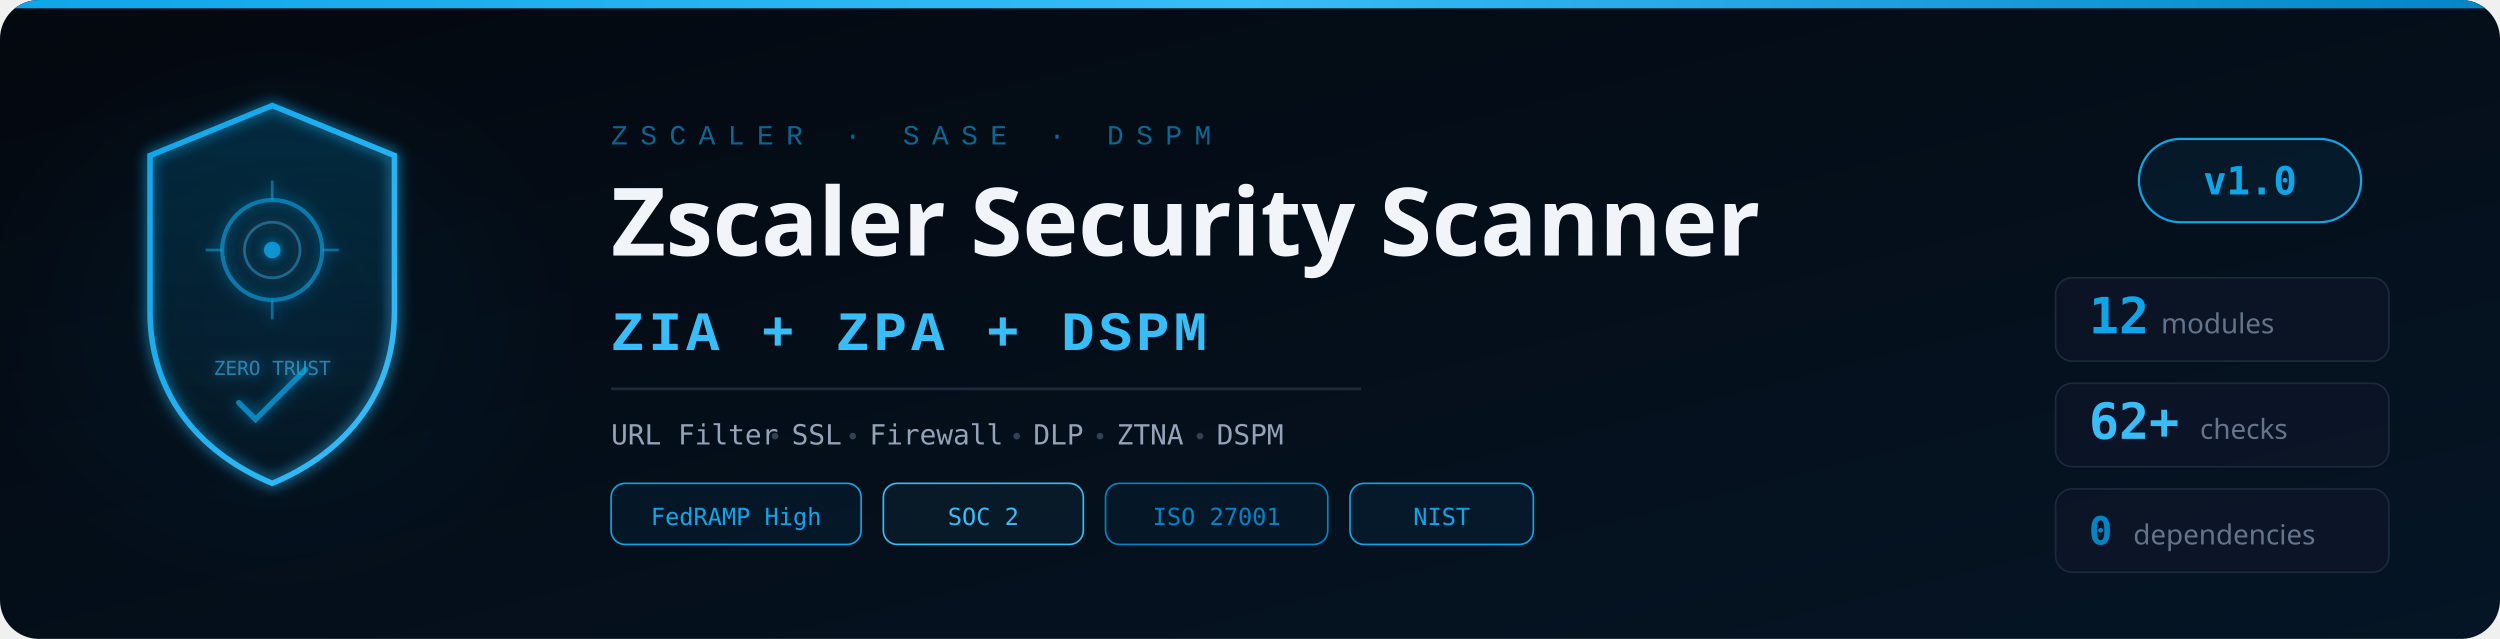
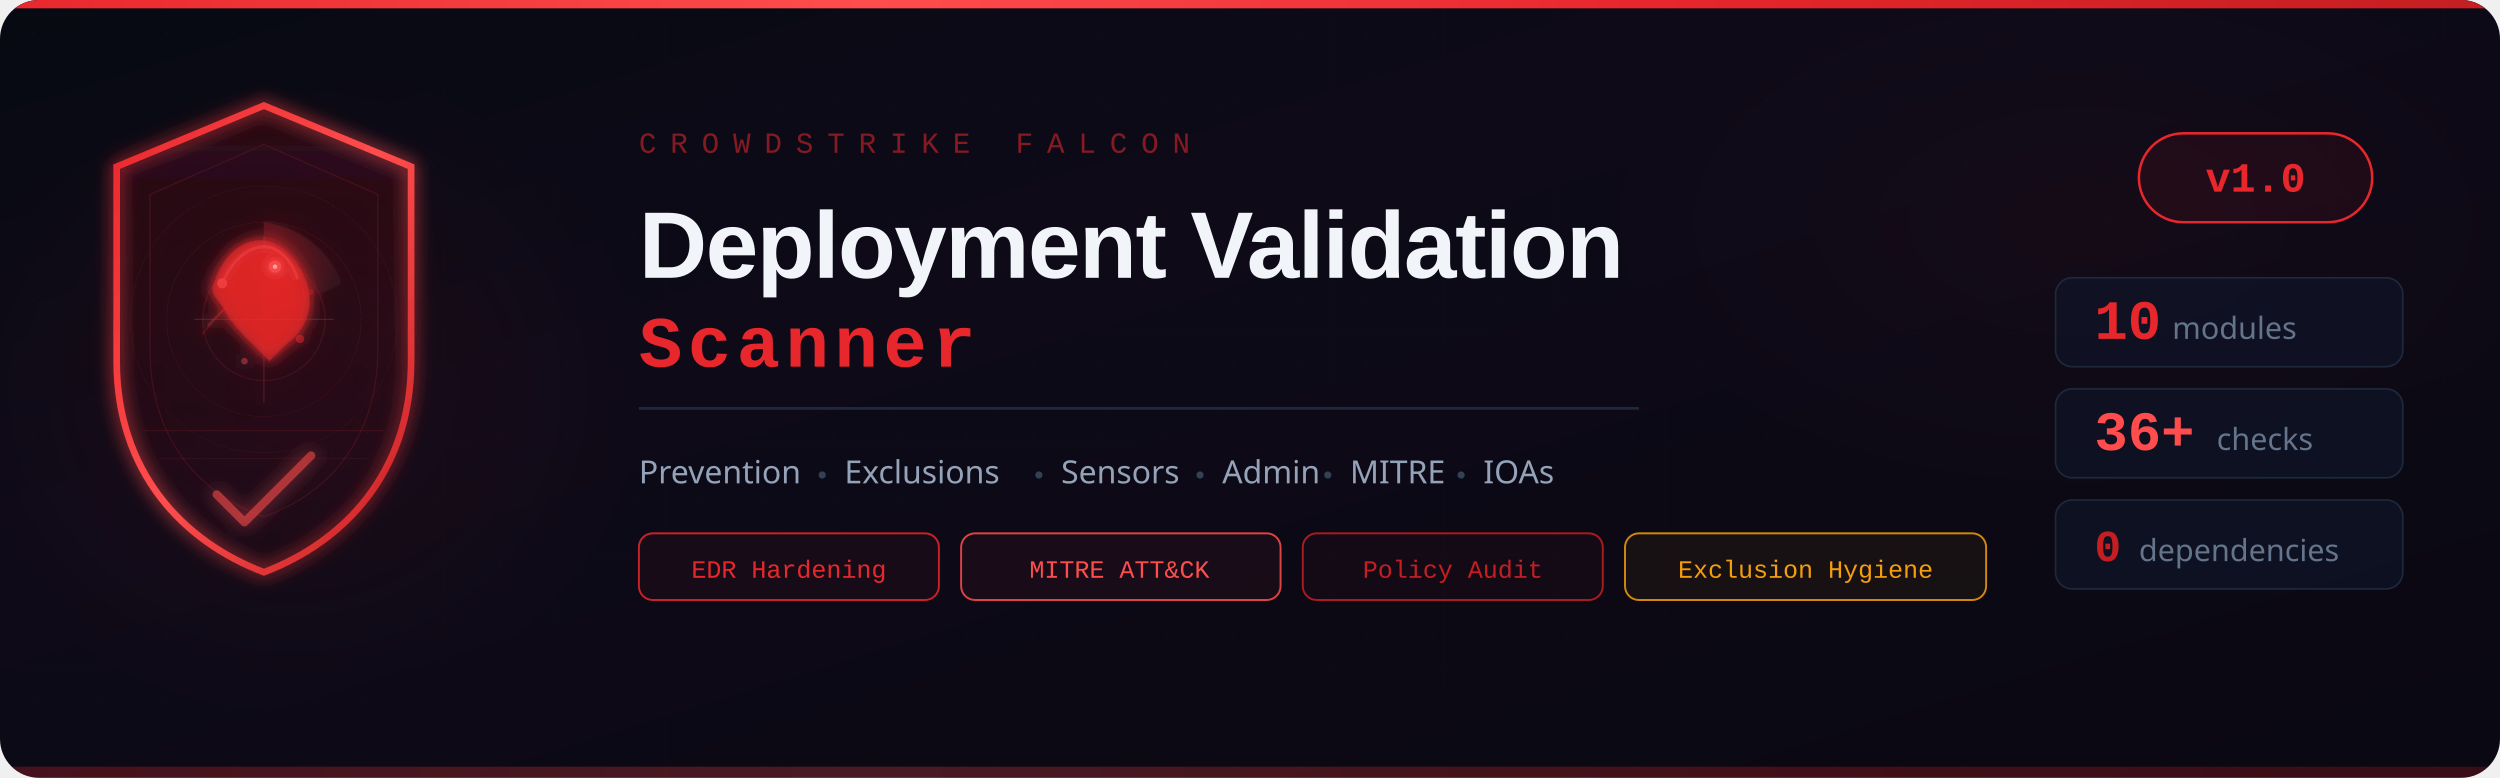
- <svg xmlns="http://www.w3.org/2000/svg" viewBox="0 0 900 230">
+ <svg xmlns="http://www.w3.org/2000/svg" viewBox="0 0 900 280">
  <defs>
    <linearGradient id="bg" x1="0%" y1="0%" x2="100%" y2="100%">
-       <stop offset="0%" style="stop-color:#04080f" />
-       <stop offset="100%" style="stop-color:#051525" />
+       <stop offset="0%" style="stop-color:#070a12" />
+       <stop offset="35%" style="stop-color:#0e0a18" />
+       <stop offset="100%" style="stop-color:#0a0812" />
    </linearGradient>
    <linearGradient id="topBar" x1="0%" y1="0%" x2="100%" y2="0%">
-       <stop offset="0%" style="stop-color:#0ea5e9" />
-       <stop offset="50%" style="stop-color:#38bdf8" />
-       <stop offset="100%" style="stop-color:#0284c7" />
+       <stop offset="0%" style="stop-color:#e8272c" />
+       <stop offset="35%" style="stop-color:#ff4d4d" />
+       <stop offset="65%" style="stop-color:#e8272c" />
+       <stop offset="100%" style="stop-color:#c41e22" />
    </linearGradient>
-     <linearGradient id="sg" x1="0%" y1="0%" x2="100%" y2="100%">
-       <stop offset="0%" style="stop-color:#0ea5e9" />
-       <stop offset="100%" style="stop-color:#38bdf8" />
+     <linearGradient id="shieldStroke" x1="0%" y1="0%" x2="100%" y2="100%">
+       <stop offset="0%" style="stop-color:#e8272c" />
+       <stop offset="50%" style="stop-color:#ff4d4d" />
+       <stop offset="100%" style="stop-color:#c41e22" />
    </linearGradient>
-     <linearGradient id="sf" x1="50%" y1="0%" x2="50%" y2="100%">
-       <stop offset="0%" style="stop-color:#0ea5e9;stop-opacity:0.1" />
-       <stop offset="100%" style="stop-color:#0ea5e9;stop-opacity:0.01" />
+     <linearGradient id="shieldFill" x1="50%" y1="0%" x2="50%" y2="100%">
+       <stop offset="0%" style="stop-color:#e8272c;stop-opacity:0.07" />
+       <stop offset="100%" style="stop-color:#e8272c;stop-opacity:0.01" />
+     </linearGradient>
+     <linearGradient id="radarSweep" x1="0%" y1="0%" x2="100%" y2="100%">
+       <stop offset="0%" style="stop-color:#e8272c;stop-opacity:0.2" />
+       <stop offset="100%" style="stop-color:#e8272c;stop-opacity:0" />
    </linearGradient>
    <radialGradient id="glow" cx="50%" cy="50%" r="50%">
-       <stop offset="0%" style="stop-color:#0ea5e9;stop-opacity:0.06" />
-       <stop offset="100%" style="stop-color:#0ea5e9;stop-opacity:0" />
+       <stop offset="0%" style="stop-color:#e8272c;stop-opacity:0.06" />
+       <stop offset="100%" style="stop-color:#e8272c;stop-opacity:0" />
    </radialGradient>
-     <filter id="gl">
-       <feGaussianBlur stdDeviation="2.5" result="b" />
+     <radialGradient id="glow2" cx="50%" cy="50%" r="50%">
+       <stop offset="0%" style="stop-color:#ff4d4d;stop-opacity:0.03" />
+       <stop offset="100%" style="stop-color:#ff4d4d;stop-opacity:0" />
+     </radialGradient>
+     <pattern id="dots" x="0" y="0" width="24" height="24" patternUnits="userSpaceOnUse">
+       <circle cx="12" cy="12" r="0.4" fill="#e8272c" opacity="0.035" />
+     </pattern>
+     <pattern id="grid" x="0" y="0" width="40" height="40" patternUnits="userSpaceOnUse">
+       <line x1="0" y1="40" x2="40" y2="40" stroke="#e8272c" stroke-width="0.15" opacity="0.04" />
+       <line x1="40" y1="0" x2="40" y2="40" stroke="#e8272c" stroke-width="0.15" opacity="0.04" />
+     </pattern>
+     <filter id="softGlow">
+       <feGaussianBlur stdDeviation="3" result="b" />
+       <feMerge>
+         <feMergeNode in="b" />
+         <feMergeNode in="SourceGraphic" />
+       </feMerge>
+     </filter>
+     <filter id="innerGlow">
+       <feGaussianBlur stdDeviation="1.5" result="b" />
      <feMerge>
        <feMergeNode in="b" />
        <feMergeNode in="SourceGraphic" />
      </feMerge>
    </filter>
    <clipPath id="clip">
-       <rect width="900" height="230" rx="14" />
+       <rect width="900" height="280" rx="14" />
    </clipPath>
  </defs>
-   <rect width="900" height="230" rx="14" fill="url(#bg)" />
+   <rect width="900" height="280" rx="14" fill="url(#bg)" />
+   <rect width="900" height="280" rx="14" fill="url(#dots)" clip-path="url(#clip)" />
+   <rect width="900" height="280" rx="14" fill="url(#grid)" clip-path="url(#clip)" />
  <rect width="900" height="3" rx="1.5" fill="url(#topBar)" clip-path="url(#clip)" />
-   <ellipse cx="100" cy="115" rx="110" ry="100" fill="url(#glow)" />
-   <g transform="translate(42, 30)" filter="url(#gl)">
-     <path d="M56 8 L100 26 L100 82 C100 114 80 134 56 144 C32 134 12 114 12 82 L12 26 Z" fill="url(#sf)" stroke="url(#sg)" stroke-width="2" />
-     <circle cx="56" cy="60" r="18" fill="none" stroke="#0ea5e9" stroke-width="1.5" opacity="0.6" />
-     <circle cx="56" cy="60" r="10" fill="none" stroke="#38bdf8" stroke-width="1" opacity="0.4" />
-     <circle cx="56" cy="60" r="3" fill="#0ea5e9" opacity="0.8" />
-     <line x1="56" y1="42" x2="56" y2="35" stroke="#0ea5e9" stroke-width="1" opacity="0.5" />
-     <line x1="56" y1="78" x2="56" y2="85" stroke="#0ea5e9" stroke-width="1" opacity="0.5" />
-     <line x1="38" y1="60" x2="32" y2="60" stroke="#0ea5e9" stroke-width="1" opacity="0.5" />
-     <line x1="74" y1="60" x2="80" y2="60" stroke="#0ea5e9" stroke-width="1" opacity="0.5" />
-     <text x="56" y="105" font-family="monospace" font-size="7" fill="#38bdf8" text-anchor="middle" opacity="0.6">ZERO TRUST</text>
-     <path d="M44 115 L50 121 L68 103" fill="none" stroke="#0ea5e9" stroke-width="2" stroke-linecap="round" opacity="0.7" />
+   <ellipse cx="105" cy="140" rx="130" ry="120" fill="url(#glow)" />
+   <ellipse cx="750" cy="80" rx="180" ry="100" fill="url(#glow2)" />
+   <g transform="translate(30, 30)" filter="url(#softGlow)">
+     <path d="M65 8 L118 30 L118 100 C118 140 94 165 65 176 C36 165 12 140 12 100 L12 30 Z" fill="url(#shieldFill)" stroke="url(#shieldStroke)" stroke-width="2.4" />
+     <path d="M65 22 L106 40 L106 96 C106 128 88 148 65 156 C42 148 24 128 24 96 L24 40 Z" fill="none" stroke="#e8272c" stroke-width="0.4" opacity="0.15" />
+     <circle cx="65" cy="85" r="22" fill="none" stroke="#e8272c" stroke-width="0.5" opacity="0.12" />
+     <circle cx="65" cy="85" r="35" fill="none" stroke="#e8272c" stroke-width="0.3" opacity="0.08" />
+     <circle cx="65" cy="85" r="48" fill="none" stroke="#ff4d4d" stroke-width="0.2" opacity="0.05" />
+     <path d="M65 85 L65 50 A35 35 0 0 1 93 72 Z" fill="url(#radarSweep)" />
+     <line x1="40" y1="85" x2="90" y2="85" stroke="#ff4d4d" stroke-width="0.4" opacity="0.2" />
+     <line x1="65" y1="55" x2="65" y2="115" stroke="#ff4d4d" stroke-width="0.4" opacity="0.2" />
+     <g transform="translate(37, 52)" filter="url(#innerGlow)">
+       <path d="M10 20 C14 8 22 3 30 5 C36 7 42 14 44 22 C46 30 42 38 36 42 L30 48 L24 42 C20 38 16 34 14 30 C12 26 8 24 10 20 Z" fill="#e8272c" opacity="0.5" />
+       <path d="M14 18 C18 10 24 6 30 7 C34 8 38 12 40 18" fill="none" stroke="#ff4d4d" stroke-width="1" opacity="0.35" stroke-linecap="round" />
+       <circle cx="32" cy="14" r="2.2" fill="#ff4d4d" opacity="0.8" />
+       <circle cx="32" cy="14" r="0.8" fill="#fff" opacity="0.5" />
+       <path d="M15 28 L8 35" stroke="#e8272c" stroke-width="0.8" opacity="0.3" stroke-linecap="round" />
+       <path d="M13 30 L6 38" stroke="#c41e22" stroke-width="0.6" opacity="0.25" stroke-linecap="round" />
+     </g>
+     <circle cx="50" cy="72" r="1.8" fill="#ff4d4d" opacity="0.6" />
+     <circle cx="78" cy="92" r="1.5" fill="#e8272c" opacity="0.5" />
+     <circle cx="58" cy="100" r="1.2" fill="#ff4d4d" opacity="0.4" />
+     <circle cx="82" cy="75" r="1" fill="#c41e22" opacity="0.45" />
+     <line x1="22" y1="125" x2="108" y2="125" stroke="#e8272c" stroke-width="0.4" opacity="0.12" />
+     <line x1="28" y1="135" x2="102" y2="135" stroke="#ff4d4d" stroke-width="0.3" opacity="0.08" />
+     <path d="M48 148 L58 158 L82 134" fill="none" stroke="#ff4d4d" stroke-width="3" stroke-linecap="round" stroke-linejoin="round" opacity="0.55" />
  </g>
-   <text x="220" y="52" font-family="'Courier New', monospace" font-size="10" fill="#0ea5e9" letter-spacing="4.5" opacity="0.6">ZSCALER · SASE · DSPM</text>
-   <text x="220" y="92" font-family="'Segoe UI', 'Helvetica Neue', sans-serif" font-size="34" font-weight="700" fill="#f1f5f9">Zscaler Security Scanner</text>
-   <text x="220" y="126" font-family="'Courier New', monospace" font-size="20" fill="#38bdf8" font-weight="700" letter-spacing="1.5">ZIA + ZPA + DSPM</text>
-   <line x1="220" y1="140" x2="490" y2="140" stroke="#1e293b" stroke-width="1" />
-   <text x="220" y="160" font-family="monospace" font-size="10" fill="#94a3b8">URL Filter</text>
-   <circle cx="279" cy="157" r="1.2" fill="#334155" />
-   <text x="285" y="160" font-family="monospace" font-size="10" fill="#94a3b8">SSL</text>
-   <circle cx="307" cy="157" r="1.2" fill="#334155" />
-   <text x="313" y="160" font-family="monospace" font-size="10" fill="#94a3b8">Firewall</text>
-   <circle cx="366" cy="157" r="1.2" fill="#334155" />
-   <text x="372" y="160" font-family="monospace" font-size="10" fill="#94a3b8">DLP</text>
-   <circle cx="396" cy="157" r="1.2" fill="#334155" />
-   <text x="402" y="160" font-family="monospace" font-size="10" fill="#94a3b8">ZTNA</text>
-   <circle cx="432" cy="157" r="1.2" fill="#334155" />
-   <text x="438" y="160" font-family="monospace" font-size="10" fill="#94a3b8">DSPM</text>
-   <g transform="translate(220, 174)">
-     <rect x="0" y="0" width="90" height="22" rx="5" fill="rgba(14,165,233,0.06)" stroke="#0ea5e9" stroke-width="0.6" />
-     <text x="45" y="15" font-family="monospace" font-size="8.5" fill="#0ea5e9" text-anchor="middle">FedRAMP High</text>
-     <rect x="98" y="0" width="72" height="22" rx="5" fill="rgba(56,189,248,0.06)" stroke="#38bdf8" stroke-width="0.6" />
-     <text x="134" y="15" font-family="monospace" font-size="8.5" fill="#38bdf8" text-anchor="middle">SOC 2</text>
-     <rect x="178" y="0" width="80" height="22" rx="5" fill="rgba(2,132,199,0.06)" stroke="#0284c7" stroke-width="0.6" />
-     <text x="218" y="15" font-family="monospace" font-size="8.5" fill="#0284c7" text-anchor="middle">ISO 27001</text>
-     <rect x="266" y="0" width="66" height="22" rx="5" fill="rgba(14,165,233,0.06)" stroke="#0ea5e9" stroke-width="0.6" />
-     <text x="299" y="15" font-family="monospace" font-size="8.5" fill="#0ea5e9" text-anchor="middle">NIST</text>
+   <text x="230" y="55" font-family="'Courier New', 'Fira Mono', monospace" font-size="10.5" fill="#e8272c" letter-spacing="5" opacity="0.55">CROWDSTRIKE FALCON</text>
+   <text x="230" y="100" font-family="'Segoe UI', 'Helvetica Neue', Arial, sans-serif" font-size="34" font-weight="700" fill="#f1f5f9" letter-spacing="-0.5">Deployment Validation</text>
+   <text x="230" y="132" font-family="'Courier New', 'Fira Mono', monospace" font-size="26" font-weight="700" fill="#e8272c" letter-spacing="2">Scanner</text>
+   <line x1="230" y1="147" x2="590" y2="147" stroke="#1e293b" stroke-width="1" />
+   <g transform="translate(230, 164)">
+     <text x="0" y="10" font-family="'Segoe UI', sans-serif" font-size="11.5" fill="#94a3b8">Prevention</text>
+     <circle cx="66" cy="7" r="1.3" fill="#334155" />
+     <text x="74" y="10" font-family="'Segoe UI', sans-serif" font-size="11.5" fill="#94a3b8">Exclusions</text>
+     <circle cx="144" cy="7" r="1.3" fill="#334155" />
+     <text x="152" y="10" font-family="'Segoe UI', sans-serif" font-size="11.5" fill="#94a3b8">Sensors</text>
+     <circle cx="202" cy="7" r="1.3" fill="#334155" />
+     <text x="210" y="10" font-family="'Segoe UI', sans-serif" font-size="11.5" fill="#94a3b8">Admin</text>
+     <circle cx="248" cy="7" r="1.3" fill="#334155" />
+     <text x="256" y="10" font-family="'Segoe UI', sans-serif" font-size="11.5" fill="#94a3b8">MITRE</text>
+     <circle cx="296" cy="7" r="1.3" fill="#334155" />
+     <text x="304" y="10" font-family="'Segoe UI', sans-serif" font-size="11.5" fill="#94a3b8">IOAs</text>
  </g>
-   <g transform="translate(770, 50)">
-     <rect x="0" y="0" width="80" height="30" rx="15" fill="rgba(14,165,233,0.07)" stroke="#0ea5e9" stroke-width="0.8" />
-     <text x="40" y="20" font-family="monospace" font-size="14" fill="#0ea5e9" text-anchor="middle" font-weight="700">v1.0</text>
+   <g transform="translate(230, 192)">
+     <rect x="0" y="0" width="108" height="24" rx="5" fill="rgba(232,39,44,0.06)" stroke="#e8272c" stroke-width="0.7" opacity="0.85" />
+     <text x="54" y="16" font-family="'Courier New', monospace" font-size="9" fill="#e8272c" text-anchor="middle">EDR Hardening</text>
+     <rect x="116" y="0" width="115" height="24" rx="5" fill="rgba(255,77,77,0.06)" stroke="#ff4d4d" stroke-width="0.7" opacity="0.85" />
+     <text x="173" y="16" font-family="'Courier New', monospace" font-size="9" fill="#ff4d4d" text-anchor="middle">MITRE ATT&amp;CK</text>
+     <rect x="239" y="0" width="108" height="24" rx="5" fill="rgba(196,30,34,0.06)" stroke="#c41e22" stroke-width="0.7" opacity="0.85" />
+     <text x="293" y="16" font-family="'Courier New', monospace" font-size="9" fill="#c41e22" text-anchor="middle">Policy Audit</text>
+     <rect x="355" y="0" width="130" height="24" rx="5" fill="rgba(245,158,11,0.06)" stroke="#f59e0b" stroke-width="0.7" opacity="0.85" />
+     <text x="420" y="16" font-family="'Courier New', monospace" font-size="9" fill="#f59e0b" text-anchor="middle">Exclusion Hygiene</text>
+   </g>
+   <g transform="translate(770, 48)">
+     <rect x="0" y="0" width="84" height="32" rx="16" fill="rgba(232,39,44,0.07)" stroke="#e8272c" stroke-width="0.9" />
+     <text x="42" y="21" font-family="'Courier New', monospace" font-size="15" fill="#e8272c" text-anchor="middle" font-weight="700">v1.0</text>
  </g>
  <g transform="translate(740, 100)">
-     <rect x="0" y="0" width="120" height="30" rx="6" fill="rgba(15,23,42,0.6)" stroke="#1e293b" stroke-width="0.6" />
-     <text x="12" y="20" font-family="monospace" font-size="18" fill="#0ea5e9" font-weight="700">12</text>
-     <text x="38" y="20" font-family="'Segoe UI', sans-serif" font-size="10" fill="#64748b">modules</text>
+     <rect x="0" y="0" width="125" height="32" rx="6" fill="rgba(15,23,42,0.6)" stroke="#1e293b" stroke-width="0.6" />
+     <text x="14" y="22" font-family="'Courier New', monospace" font-size="20" fill="#e8272c" font-weight="700">10</text>
+     <text x="42" y="22" font-family="'Segoe UI', sans-serif" font-size="11" fill="#64748b">modules</text>
  </g>
-   <g transform="translate(740, 138)">
-     <rect x="0" y="0" width="120" height="30" rx="6" fill="rgba(15,23,42,0.6)" stroke="#1e293b" stroke-width="0.6" />
-     <text x="12" y="20" font-family="monospace" font-size="18" fill="#38bdf8" font-weight="700">62+</text>
-     <text x="52" y="20" font-family="'Segoe UI', sans-serif" font-size="10" fill="#64748b">checks</text>
+   <g transform="translate(740, 140)">
+     <rect x="0" y="0" width="125" height="32" rx="6" fill="rgba(15,23,42,0.6)" stroke="#1e293b" stroke-width="0.6" />
+     <text x="14" y="22" font-family="'Courier New', monospace" font-size="20" fill="#ff4d4d" font-weight="700">36+</text>
+     <text x="58" y="22" font-family="'Segoe UI', sans-serif" font-size="11" fill="#64748b">checks</text>
  </g>
-   <g transform="translate(740, 176)">
-     <rect x="0" y="0" width="120" height="30" rx="6" fill="rgba(15,23,42,0.6)" stroke="#1e293b" stroke-width="0.6" />
-     <text x="12" y="20" font-family="monospace" font-size="14" fill="#0284c7" font-weight="700">0</text>
-     <text x="28" y="20" font-family="'Segoe UI', sans-serif" font-size="10" fill="#64748b">dependencies</text>
+   <g transform="translate(740, 180)">
+     <rect x="0" y="0" width="125" height="32" rx="6" fill="rgba(15,23,42,0.6)" stroke="#1e293b" stroke-width="0.6" />
+     <text x="14" y="22" font-family="'Courier New', monospace" font-size="16" fill="#c41e22" font-weight="700">0</text>
+     <text x="30" y="22" font-family="'Segoe UI', sans-serif" font-size="11" fill="#64748b">dependencies</text>
  </g>
+   <rect y="276" width="900" height="4" rx="2" fill="url(#topBar)" clip-path="url(#clip)" opacity="0.25" />
</svg>
